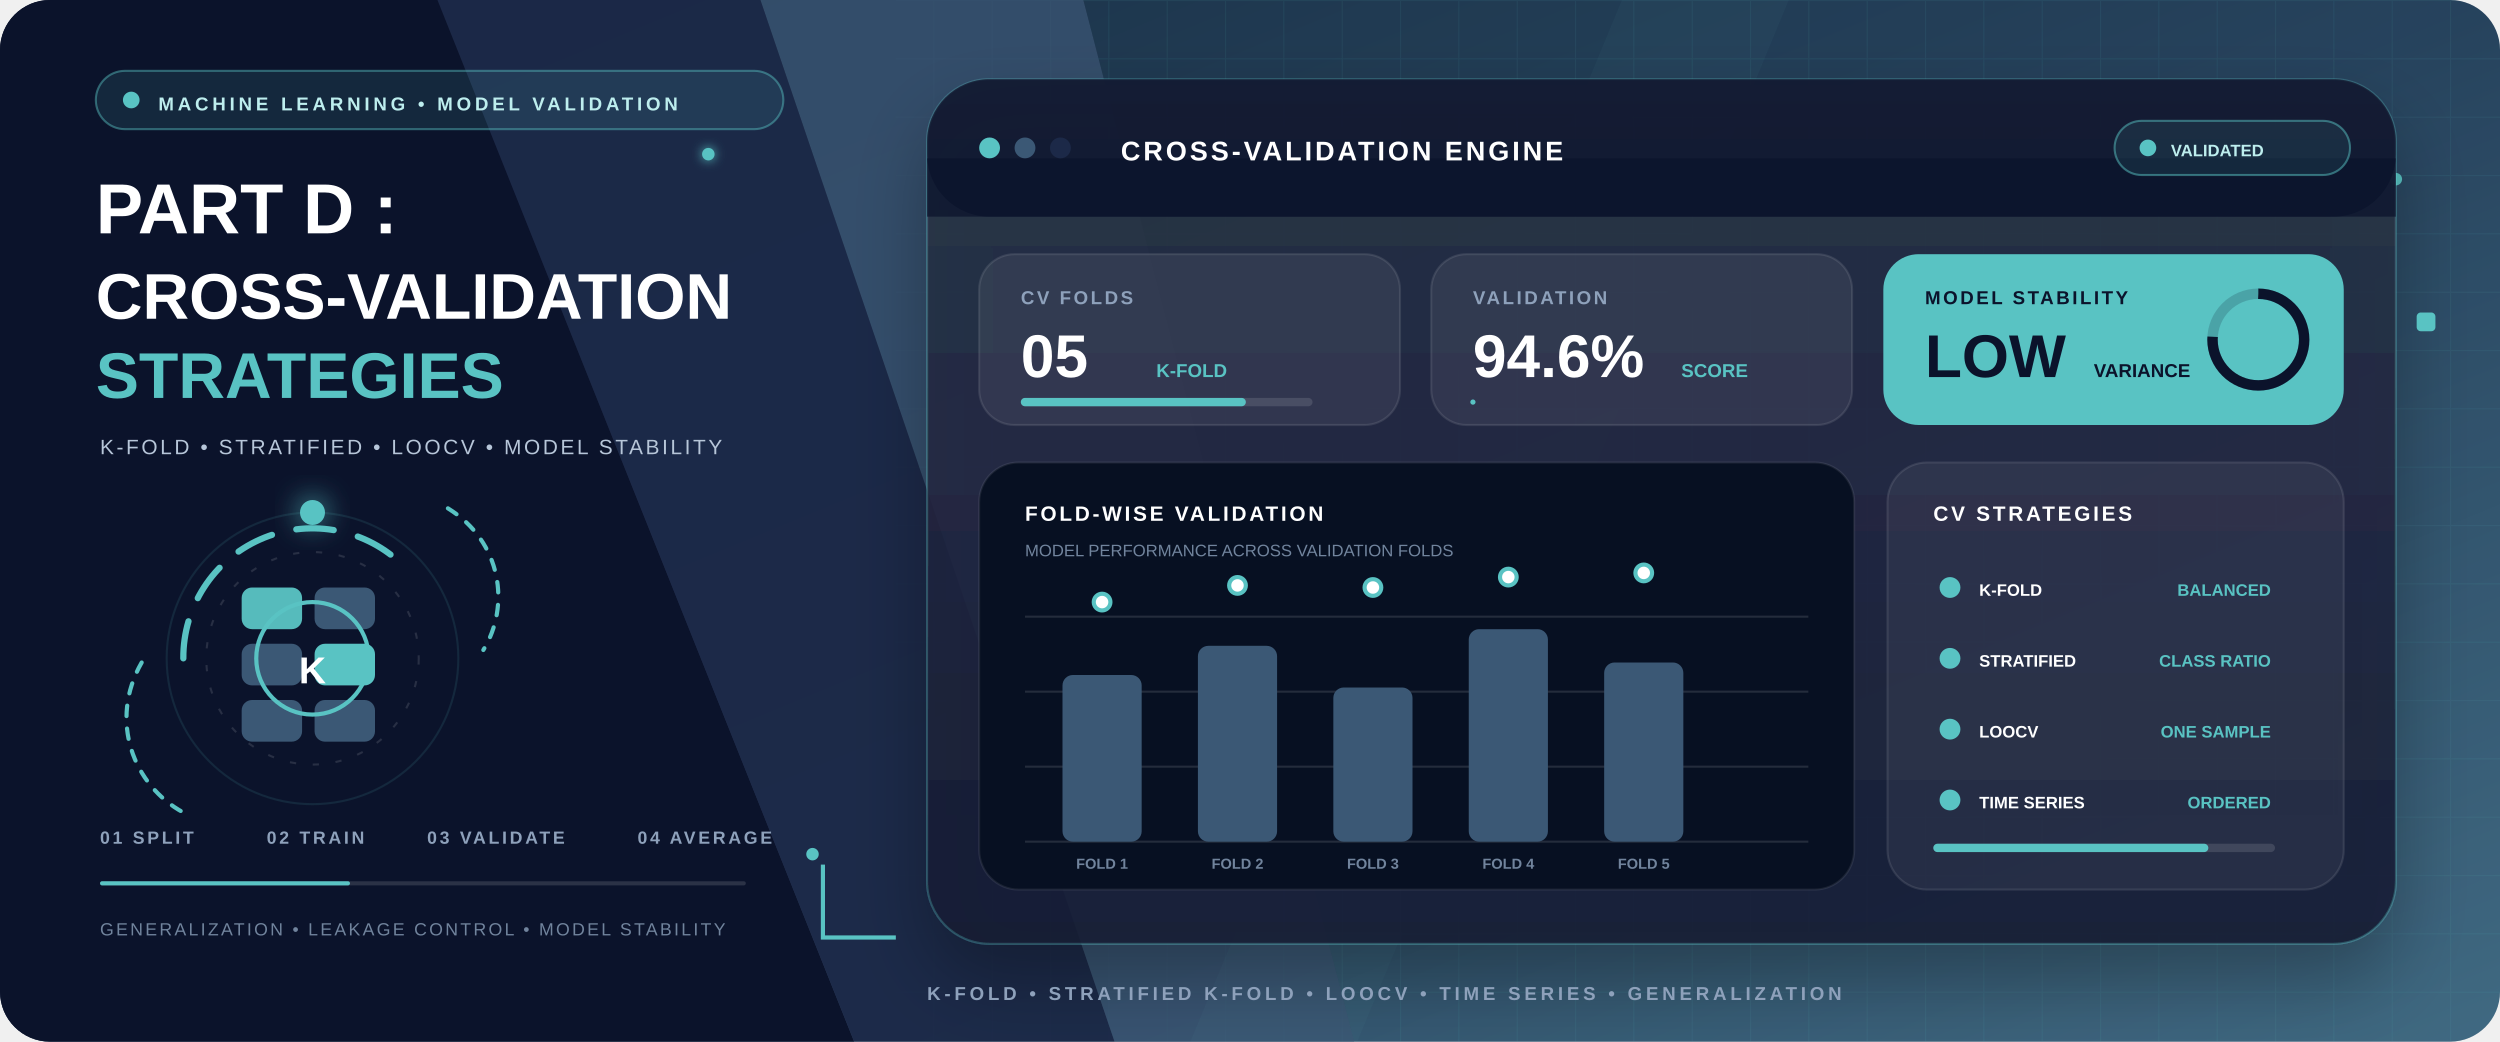
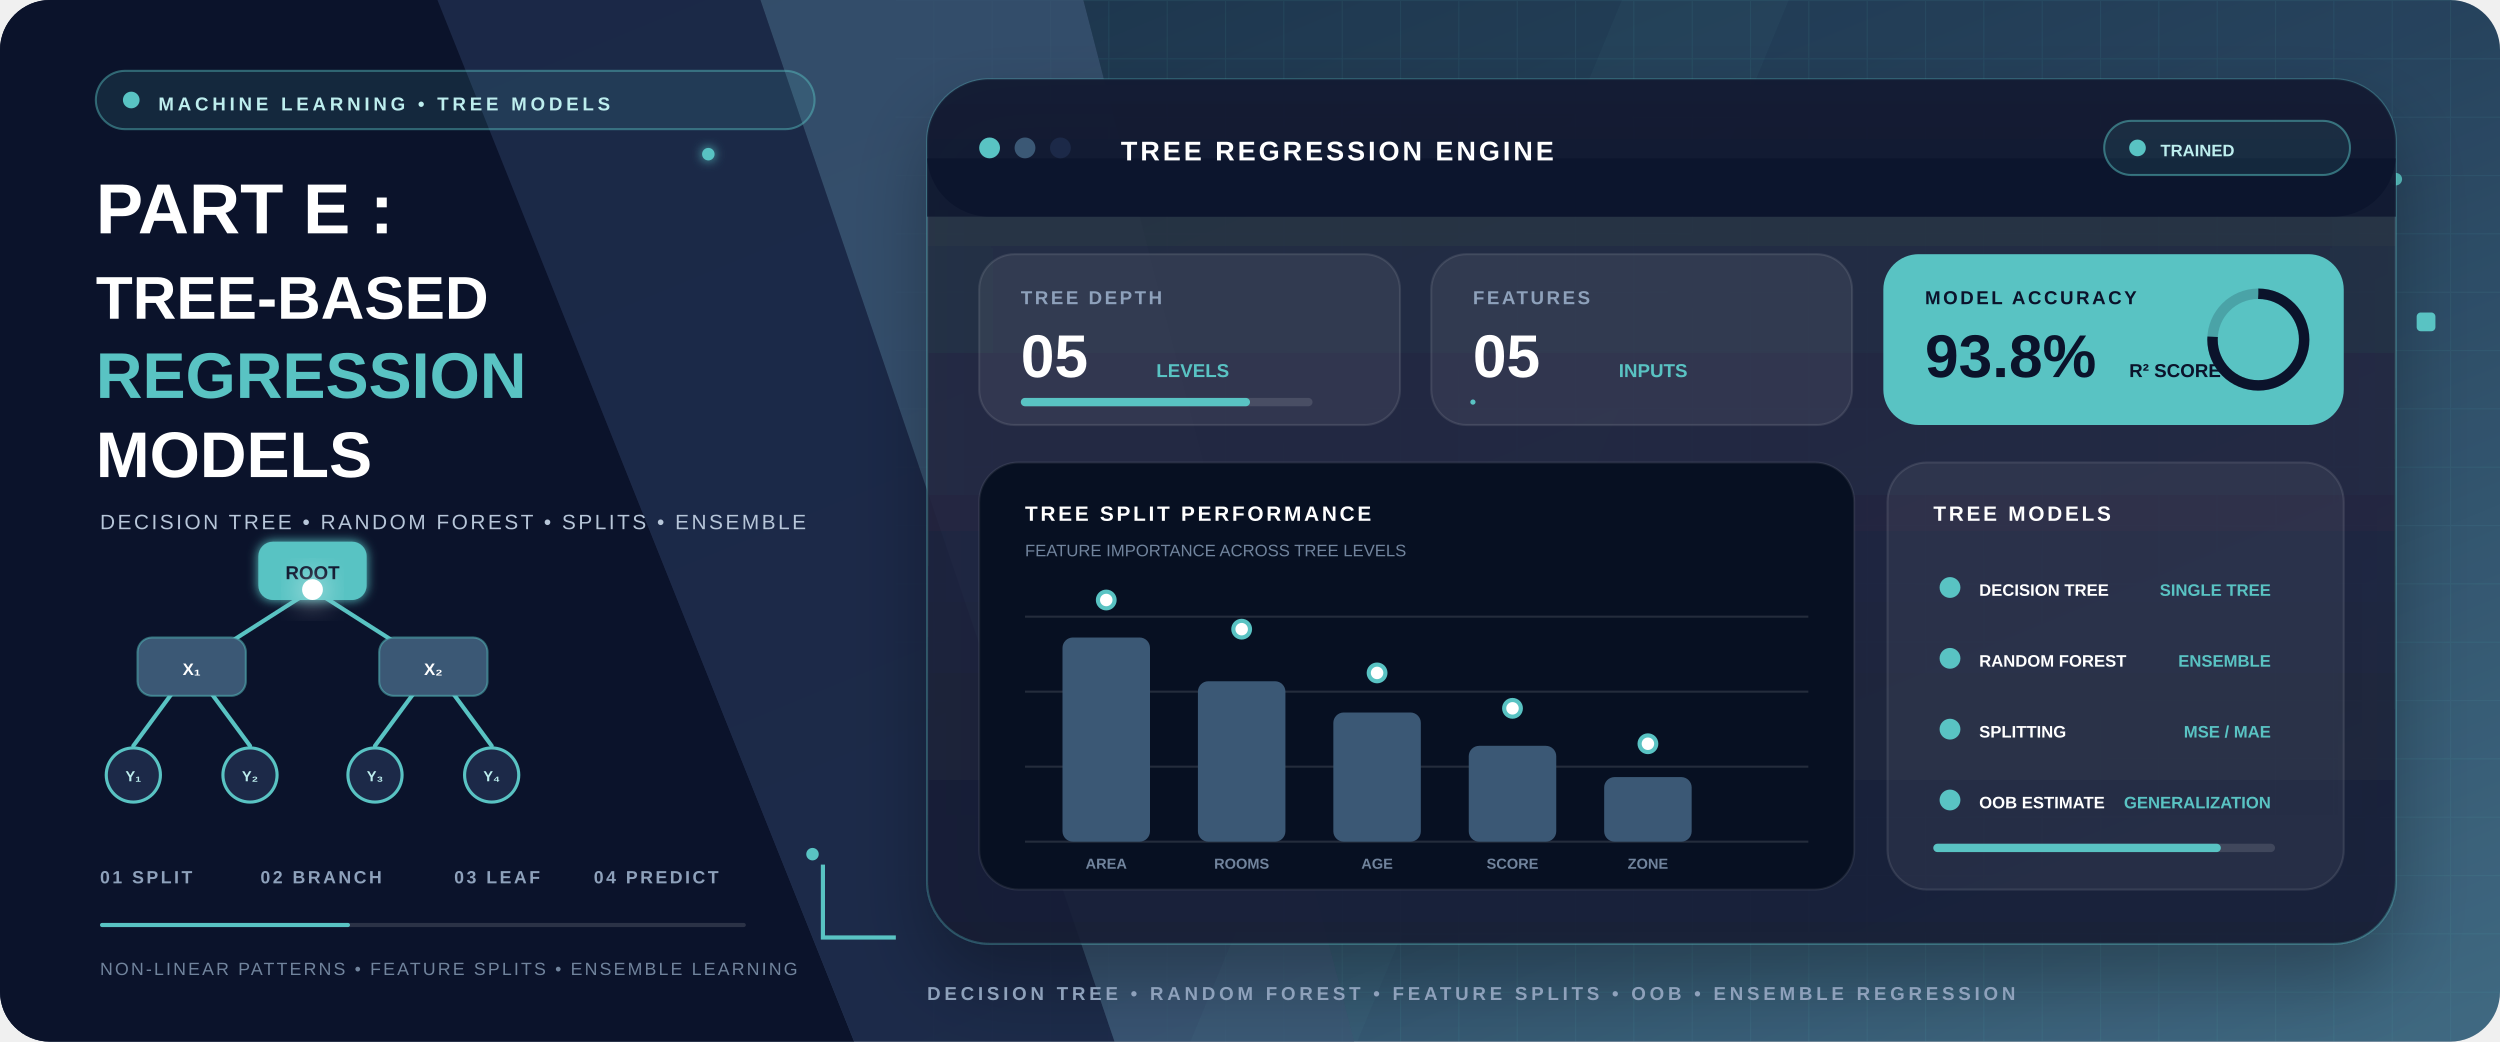
<svg xmlns="http://www.w3.org/2000/svg" width="1200" height="500" viewBox="0 0 1200 500">
  <defs>
    <linearGradient id="bg" x1="0" y1="0" x2="1" y2="1">
      <stop offset="0%" stop-color="#0B132B" />
      <stop offset="48%" stop-color="#1C2948" />
      <stop offset="100%" stop-color="#3B5875" />
    </linearGradient>
    <linearGradient id="cyan" x1="0" y1="0" x2="1" y2="1">
      <stop offset="0%" stop-color="#59C3C3" />
      <stop offset="100%" stop-color="#3B9FA6" />
    </linearGradient>
    <linearGradient id="glass" x1="0" y1="0" x2="0" y2="1">
      <stop offset="0%" stop-color="#FFFFFF" stop-opacity=".13" />
      <stop offset="100%" stop-color="#FFFFFF" stop-opacity=".035" />
    </linearGradient>
    <pattern id="grid" width="28" height="28" patternUnits="userSpaceOnUse">
      <path d="M28 0H0V28" fill="none" stroke="#59C3C3" stroke-opacity=".08" />
    </pattern>
    <filter id="shadow" x="-30%" y="-30%" width="160%" height="180%">
      <feDropShadow dx="0" dy="18" stdDeviation="18" flood-color="#000" flood-opacity=".32" />
    </filter>
    <filter id="glow" x="-100%" y="-100%" width="300%" height="300%">
      <feGaussianBlur stdDeviation="7" result="blur" />
      <feMerge>
        <feMergeNode in="blur" />
        <feMergeNode in="SourceGraphic" />
      </feMerge>
    </filter>
    <filter id="softGlow" x="-100%" y="-100%" width="300%" height="300%">
      <feGaussianBlur stdDeviation="2.5" result="blur" />
      <feMerge>
        <feMergeNode in="blur" />
        <feMergeNode in="SourceGraphic" />
      </feMerge>
    </filter>
    <clipPath id="clip">
      <rect width="1200" height="500" rx="24" />
    </clipPath>
  </defs>
  <g clip-path="url(#clip)">
    <rect width="1200" height="500" fill="url(#bg)" />
    <rect x="430" y="0" width="770" height="500" fill="url(#grid)" />
    <path d="M0 0          H210          L410 500          H0Z" fill="#0B132B" />
    <path d="M210 0          H365          L535 500          H410Z" fill="#1C2948" opacity=".94" />
    <path d="M365 0          H520          L650 500          H535Z" fill="#3B5875" opacity=".82" />
    <path d="M520 0          H1200          V500          H650Z" fill="#59C3C3" opacity=".16" />
    <path d="M820 -100          L900 -100          L610 600          L530 600Z" fill="#59C3C3" opacity=".045">
      <animateTransform attributeName="transform" type="translate" values="-260 0;520 0;-260 0" dur="14s" repeatCount="indefinite" />
    </path>
    <g font-family="Arial, sans-serif">
-       <rect x="46" y="34" width="330" height="28" rx="14" fill="#59C3C3" fill-opacity=".12" stroke="#59C3C3" stroke-opacity=".45" />
+       <rect x="46" y="34" width="345" height="28" rx="14" fill="#59C3C3" fill-opacity=".12" stroke="#59C3C3" stroke-opacity=".45" />
      <circle cx="63" cy="48" r="4" fill="#59C3C3">
        <animate attributeName="r" values="3;4.5;3" dur="4s" repeatCount="indefinite" />
      </circle>
      <text x="76" y="53" font-size="9" font-weight="800" letter-spacing="1.8" fill="#BDEEEE">
-   MACHINE LEARNING • MODEL VALIDATION
+   MACHINE LEARNING • TREE MODELS
</text>
      <text x="46" y="112" font-size="34" font-weight="900" fill="#FFFFFF">
-   PART D :
- </text>
-       <text x="46" y="153" font-size="31" font-weight="900" fill="#FFFFFF">
-   CROSS-VALIDATION
+   PART E :
+ </text>
+       <text x="46" y="153" font-size="29" font-weight="900" fill="#FFFFFF">
+   TREE-BASED
</text>
      <text x="46" y="191" font-size="31" font-weight="900" fill="#59C3C3">
-   STRATEGIES
- </text>
-       <text x="48" y="218" font-size="10" letter-spacing="1.25" fill="#B7C6D9">
-   K-FOLD • STRATIFIED • LOOCV • MODEL STABILITY
- </text>
-     </g>
-     <g transform="translate(150 316)">
-       <circle r="70" fill="none" stroke="#59C3C3" stroke-opacity=".12" />
-       <circle r="51" fill="none" stroke="#FFFFFF" stroke-opacity=".12" stroke-dasharray="3 8" />
-       <path d="M-62 0            A62 62 0 0 1 42-46" fill="none" stroke="#59C3C3" stroke-width="3" stroke-linecap="round" stroke-dasharray="18 12">
-         <animateTransform attributeName="transform" type="rotate" from="0" to="360" dur="8s" repeatCount="indefinite" />
-       </path>
-       <g transform="translate(-34 -34)">
-         <rect x="0" y="0" width="29" height="20" rx="5" fill="#59C3C3" opacity=".95" />
-         <rect x="35" y="0" width="29" height="20" rx="5" fill="#3B5875" />
-         <rect x="0" y="27" width="29" height="20" rx="5" fill="#3B5875" />
-         <rect x="35" y="27" width="29" height="20" rx="5" fill="#59C3C3" />
-         <rect x="0" y="54" width="29" height="20" rx="5" fill="#3B5875" />
-         <rect x="35" y="54" width="29" height="20" rx="5" fill="#3B5875" />
+   REGRESSION
+ </text>
+       <text x="46" y="229" font-size="31" font-weight="900" fill="#FFFFFF">
+   MODELS
+ </text>
+       <text x="48" y="254" font-size="10" letter-spacing="1.2" fill="#B7C6D9">
+   DECISION TREE • RANDOM FOREST • SPLITS • ENSEMBLE
+ </text>
+     </g>
+     <g transform="translate(150 338)">
+       <g fill="none" stroke="#59C3C3" stroke-width="2" stroke-linecap="round">
+         <path d="M0 -55 L-58 -18" />
+         <path d="M0 -55 L58 -18" />
+         <path d="M-58 -18 L-86 20" />
+         <path d="M-58 -18 L-30 20" />
+         <path d="M58 -18 L30 20" />
+         <path d="M58 -18 L86 20" />
      </g>
-       <path d="M-82 2            C-98 30 -86 61 -62 74" fill="none" stroke="#59C3C3" stroke-width="2" stroke-linecap="round" stroke-dasharray="5 6">
-         <animate attributeName="stroke-dashoffset" from="0" to="-22" dur="1.8s" repeatCount="indefinite" />
-       </path>
-       <path d="M65 -72            C91 -56 95 -25 82 -4" fill="none" stroke="#59C3C3" stroke-width="2" stroke-linecap="round" stroke-dasharray="5 6">
-         <animate attributeName="stroke-dashoffset" from="0" to="-22" dur="1.8s" repeatCount="indefinite" />
-       </path>
-       <text x="0" y="12" text-anchor="middle" font-family="Arial" font-size="18" font-weight="900" fill="#FFFFFF">
-     K
+       <rect x="-26" y="-78" width="52" height="28" rx="7" fill="#59C3C3" filter="url(#softGlow)" />
+       <text x="0" y="-60" text-anchor="middle" font-family="Arial" font-size="9" font-weight="900" fill="#0B132B">
+     ROOT
  </text>
-       <circle cx="0" cy="0" r="27" fill="none" stroke="#59C3C3" stroke-width="2" />
-       <circle cx="0" cy="-70" r="6" fill="#59C3C3" filter="url(#glow)">
-         <animateTransform attributeName="transform" type="rotate" from="0" to="360" dur="7s" repeatCount="indefinite" />
+       <rect x="-84" y="-32" width="52" height="28" rx="7" fill="#3B5875" stroke="#59C3C3" stroke-opacity=".5" />
+       <text x="-58" y="-14" text-anchor="middle" font-family="Arial" font-size="8" font-weight="800" fill="#FFFFFF">
+     X₁
+   </text>
+       <rect x="32" y="-32" width="52" height="28" rx="7" fill="#3B5875" stroke="#59C3C3" stroke-opacity=".5" />
+       <text x="58" y="-14" text-anchor="middle" font-family="Arial" font-size="8" font-weight="800" fill="#FFFFFF">
+     X₂
+   </text>
+       <g fill="#1C2948" stroke="#59C3C3" stroke-width="1.5">
+         <circle cx="-86" cy="34" r="13" />
+         <circle cx="-30" cy="34" r="13" />
+         <circle cx="30" cy="34" r="13" />
+         <circle cx="86" cy="34" r="13" />
+       </g>
+       <g font-family="Arial" font-size="7" font-weight="800" fill="#BDEEEE" text-anchor="middle">
+         <text x="-86" y="37">Y₁</text>
+         <text x="-30" y="37">Y₂</text>
+         <text x="30" y="37">Y₃</text>
+         <text x="86" y="37">Y₄</text>
+       </g>
+       <circle cx="0" cy="-55" r="5" fill="#FFFFFF" filter="url(#glow)">
+         <animateMotion path="M0 0 L-58 37 L-86 92" dur="3s" repeatCount="indefinite" />
      </circle>
    </g>
    <g font-family="Arial, sans-serif">
-       <text x="48" y="405" font-size="8.5" font-weight="800" letter-spacing="1.3" fill="#8EA1BB">
+       <text x="48" y="424" font-size="8.5" font-weight="800" letter-spacing="1.2" fill="#8EA1BB">
  01 SPLIT
</text>
-       <text x="128" y="405" font-size="8.5" font-weight="800" letter-spacing="1.3" fill="#8EA1BB">
-   02 TRAIN
- </text>
-       <text x="205" y="405" font-size="8.5" font-weight="800" letter-spacing="1.3" fill="#8EA1BB">
-   03 VALIDATE
- </text>
-       <text x="306" y="405" font-size="8.5" font-weight="800" letter-spacing="1.3" fill="#8EA1BB">
-   04 AVERAGE
- </text>
-       <rect x="48" y="423" width="310" height="2" rx="1" fill="#FFFFFF" opacity=".13" />
-       <rect x="48" y="423" width="120" height="2" rx="1" fill="#59C3C3">
+       <text x="125" y="424" font-size="8.5" font-weight="800" letter-spacing="1.2" fill="#8EA1BB">
+   02 BRANCH
+ </text>
+       <text x="218" y="424" font-size="8.5" font-weight="800" letter-spacing="1.2" fill="#8EA1BB">
+   03 LEAF
+ </text>
+       <text x="285" y="424" font-size="8.5" font-weight="800" letter-spacing="1.2" fill="#8EA1BB">
+   04 PREDICT
+ </text>
+       <rect x="48" y="443" width="310" height="2" rx="1" fill="#FFFFFF" opacity=".13" />
+       <rect x="48" y="443" width="120" height="2" rx="1" fill="#59C3C3">
        <animate attributeName="width" values="40;280;120" dur="5s" repeatCount="indefinite" />
      </rect>
-       <text x="48" y="449" font-size="8.5" letter-spacing="1.1" fill="#71849D">
-   GENERALIZATION • LEAKAGE CONTROL • MODEL STABILITY
+       <text x="48" y="468" font-size="8.5" letter-spacing="1.05" fill="#71849D">
+   NON-LINEAR PATTERNS • FEATURE SPLITS • ENSEMBLE LEARNING
</text>
    </g>
    <circle cx="340" cy="74" r="3" fill="#59C3C3" filter="url(#softGlow)">
      <animate attributeName="cy" values="74;62;74" dur="5s" repeatCount="indefinite" />
    </circle>
    <circle cx="390" cy="410" r="3" fill="#59C3C3">
      <animate attributeName="r" values="2;4;2" dur="4.5s" repeatCount="indefinite" />
    </circle>
    <circle cx="1150" cy="86" r="3" fill="#59C3C3">
      <animate attributeName="cx" values="1150;1138;1150" dur="5s" repeatCount="indefinite" />
    </circle>
    <g filter="url(#shadow)">
      <rect x="445" y="38" width="705" height="415" rx="30" fill="#0B132B" fill-opacity=".88" stroke="#59C3C3" stroke-opacity=".28" />
      <rect x="445" y="38" width="705" height="415" rx="30" fill="url(#glass)" />
    </g>
    <rect x="445" y="38" width="705" height="66" rx="30" fill="#0B132B" fill-opacity=".72" />
    <rect x="445" y="76" width="705" height="28" fill="#0B132B" fill-opacity=".72" />
    <circle cx="475" cy="71" r="5" fill="#59C3C3" />
    <circle cx="492" cy="71" r="5" fill="#3B5875" />
    <circle cx="509" cy="71" r="5" fill="#1C2948" />
    <text x="538" y="77" font-family="Arial" font-size="13" font-weight="800" letter-spacing="1.4" fill="#FFFFFF">
-   CROSS-VALIDATION ENGINE
- </text>
-     <rect x="1015" y="58" width="113" height="26" rx="13" fill="#59C3C3" fill-opacity=".11" stroke="#59C3C3" stroke-opacity=".5" />
-     <circle cx="1031" cy="71" r="4" fill="#59C3C3">
+   TREE REGRESSION ENGINE
+ </text>
+     <rect x="1010" y="58" width="118" height="26" rx="13" fill="#59C3C3" fill-opacity=".11" stroke="#59C3C3" stroke-opacity=".5" />
+     <circle cx="1026" cy="71" r="4" fill="#59C3C3">
      <animate attributeName="opacity" values=".45;1;.45" dur="3s" repeatCount="indefinite" />
    </circle>
-     <text x="1042" y="75" font-family="Arial" font-size="8" font-weight="800" fill="#BDEEEE">
-   VALIDATED
+     <text x="1037" y="75" font-family="Arial" font-size="8" font-weight="800" fill="#BDEEEE">
+   TRAINED
</text>
    <g font-family="Arial, sans-serif">
      <rect x="470" y="122" width="202" height="82" rx="17" fill="#FFFFFF" fill-opacity=".07" stroke="#FFFFFF" stroke-opacity=".10" />
      <text x="490" y="146" font-size="9" font-weight="800" letter-spacing="1.2" fill="#8EA1BB">
-   CV FOLDS
+   TREE DEPTH
</text>
      <text x="490" y="181" font-size="29" font-weight="900" fill="#FFFFFF">
  05
</text>
      <text x="555" y="181" font-size="9" font-weight="800" fill="#59C3C3">
-   K-FOLD
+   LEVELS
</text>
      <rect x="490" y="191" width="140" height="4" rx="2" fill="#FFFFFF" opacity=".12" />
-       <rect x="490" y="191" width="108" height="4" rx="2" fill="#59C3C3">
-         <animate attributeName="width" values="45;125;108" dur="5s" repeatCount="indefinite" />
+       <rect x="490" y="191" width="110" height="4" rx="2" fill="#59C3C3">
+         <animate attributeName="width" values="45;125;110" dur="5s" repeatCount="indefinite" />
      </rect>
      <rect x="687" y="122" width="202" height="82" rx="17" fill="#FFFFFF" fill-opacity=".07" stroke="#FFFFFF" stroke-opacity=".10" />
      <text x="707" y="146" font-size="9" font-weight="800" letter-spacing="1.2" fill="#8EA1BB">
-   VALIDATION
+   FEATURES
</text>
      <text x="707" y="181" font-size="29" font-weight="900" fill="#FFFFFF">
-   94.6%
- </text>
-       <text x="807" y="181" font-size="9" font-weight="800" fill="#59C3C3">
-   SCORE
- </text>
-       <path d="M707 193          C730 177 750 193 773 180          C797 166 820 188 850 166" fill="none" stroke="#59C3C3" stroke-width="2.5" stroke-linecap="round" stroke-dasharray="0 170">
-         <animate attributeName="stroke-dasharray" values="0 170;170 0" dur="6s" repeatCount="indefinite" />
+   05
+ </text>
+       <text x="777" y="181" font-size="9" font-weight="800" fill="#59C3C3">
+   INPUTS
+ </text>
+       <path d="M707 193          L735 181          L765 188          L797 168          L830 178          L852 163" fill="none" stroke="#59C3C3" stroke-width="2.5" stroke-linecap="round" stroke-linejoin="round" stroke-dasharray="0 180">
+         <animate attributeName="stroke-dasharray" values="0 180;180 0" dur="6s" repeatCount="indefinite" />
      </path>
      <rect x="904" y="122" width="221" height="82" rx="17" fill="#59C3C3" />
      <text x="924" y="146" font-size="9" font-weight="800" letter-spacing="1.2" fill="#0B132B">
-   MODEL STABILITY
+   MODEL ACCURACY
</text>
      <text x="924" y="181" font-size="29" font-weight="900" fill="#0B132B">
-   LOW
- </text>
-       <text x="1005" y="181" font-size="9" font-weight="800" fill="#0B132B">
-   VARIANCE
+   93.8%
+ </text>
+       <text x="1022" y="181" font-size="9" font-weight="800" fill="#0B132B">
+   R² SCORE
</text>
      <circle cx="1084" cy="163" r="22" fill="none" stroke="#0B132B" stroke-opacity=".18" stroke-width="5" />
      <circle cx="1084" cy="163" r="22" fill="none" stroke="#0B132B" stroke-width="5" stroke-dasharray="105 138" transform="rotate(-90 1084 163)">
-         <animate attributeName="stroke-dasharray" values="35 138;108 138;82 138" dur="5s" repeatCount="indefinite" />
+         <animate attributeName="stroke-dasharray" values="30 138;106 138;82 138" dur="5s" repeatCount="indefinite" />
      </circle>
    </g>
    <rect x="470" y="222" width="420" height="205" rx="19" fill="#071022" stroke="#FFFFFF" stroke-opacity=".08" />
    <text x="492" y="250" font-family="Arial" font-size="10" font-weight="800" letter-spacing="1.3" fill="#FFFFFF">
-   FOLD-WISE VALIDATION
+   TREE SPLIT PERFORMANCE
</text>
    <text x="492" y="267" font-family="Arial" font-size="8" fill="#71849D">
-   MODEL PERFORMANCE ACROSS VALIDATION FOLDS
+   FEATURE IMPORTANCE ACROSS TREE LEVELS
</text>
    <g opacity=".12" stroke="#FFFFFF">
      <line x1="492" y1="296" x2="868" y2="296" />
      <line x1="492" y1="332" x2="868" y2="332" />
      <line x1="492" y1="368" x2="868" y2="368" />
      <line x1="492" y1="404" x2="868" y2="404" />
    </g>
    <g fill="#3B5875">
-       <rect x="510" y="324" width="38" height="80" rx="5">
-         <animate attributeName="height" values="55;80;68;80" dur="4s" repeatCount="indefinite" />
-       </rect>
-       <rect x="575" y="310" width="38" height="94" rx="5">
-         <animate attributeName="height" values="75;94;82;94" dur="4.5s" repeatCount="indefinite" />
-       </rect>
-       <rect x="640" y="330" width="38" height="74" rx="5">
-         <animate attributeName="height" values="52;74;64;74" dur="4.2s" repeatCount="indefinite" />
-       </rect>
-       <rect x="705" y="302" width="38" height="102" rx="5">
-         <animate attributeName="height" values="65;102;88;102" dur="4.7s" repeatCount="indefinite" />
-       </rect>
-       <rect x="770" y="318" width="38" height="86" rx="5">
-         <animate attributeName="height" values="60;86;74;86" dur="4.4s" repeatCount="indefinite" />
-       </rect>
-     </g>
-     <path d="M529 289          C580 279 625 292 659 282          C700 270 735 286 789 275" fill="none" stroke="#59C3C3" stroke-width="3.5" stroke-linecap="round" stroke-dasharray="0 400">
+       <rect x="510" y="306" width="42" height="98" rx="5">
+         <animate attributeName="height" values="60;98;82;98" dur="4s" repeatCount="indefinite" />
+       </rect>
+       <rect x="575" y="327" width="42" height="77" rx="5">
+         <animate attributeName="height" values="50;77;65;77" dur="4.5s" repeatCount="indefinite" />
+       </rect>
+       <rect x="640" y="342" width="42" height="62" rx="5">
+         <animate attributeName="height" values="42;62;54;62" dur="4.2s" repeatCount="indefinite" />
+       </rect>
+       <rect x="705" y="358" width="42" height="46" rx="5">
+         <animate attributeName="height" values="32;46;39;46" dur="4.7s" repeatCount="indefinite" />
+       </rect>
+       <rect x="770" y="373" width="42" height="31" rx="5">
+         <animate attributeName="height" values="22;31;27;31" dur="4.4s" repeatCount="indefinite" />
+       </rect>
+     </g>
+     <path d="M531 288          C580 300 620 312 661 323          C700 334 746 347 791 357" fill="none" stroke="#59C3C3" stroke-width="3.5" stroke-linecap="round" stroke-dasharray="0 400">
      <animate attributeName="stroke-dasharray" values="0 400;400 0" dur="6s" repeatCount="indefinite" />
    </path>
    <g fill="#FFFFFF" stroke="#59C3C3" stroke-width="2">
-       <circle cx="529" cy="289" r="4" />
-       <circle cx="594" cy="281" r="4" />
-       <circle cx="659" cy="282" r="4" />
-       <circle cx="724" cy="277" r="4" />
-       <circle cx="789" cy="275" r="4" />
+       <circle cx="531" cy="288" r="4" />
+       <circle cx="596" cy="302" r="4" />
+       <circle cx="661" cy="323" r="4" />
+       <circle cx="726" cy="340" r="4" />
+       <circle cx="791" cy="357" r="4" />
    </g>
    <g font-family="Arial" font-size="7" font-weight="700" fill="#71849D" text-anchor="middle">
-       <text x="529" y="417">FOLD 1</text>
-       <text x="594" y="417">FOLD 2</text>
-       <text x="659" y="417">FOLD 3</text>
-       <text x="724" y="417">FOLD 4</text>
-       <text x="789" y="417">FOLD 5</text>
+       <text x="531" y="417">AREA</text>
+       <text x="596" y="417">ROOMS</text>
+       <text x="661" y="417">AGE</text>
+       <text x="726" y="417">SCORE</text>
+       <text x="791" y="417">ZONE</text>
    </g>
    <rect x="906" y="222" width="219" height="205" rx="19" fill="#FFFFFF" fill-opacity=".055" stroke="#FFFFFF" stroke-opacity=".10" />
    <text x="928" y="250" font-family="Arial" font-size="10" font-weight="800" letter-spacing="1.3" fill="#FFFFFF">
-   CV STRATEGIES
+   TREE MODELS
</text>
    <g font-family="Arial">
      <circle cx="936" cy="282" r="5" fill="#59C3C3" />
      <text x="950" y="286" font-size="8" font-weight="700" fill="#FFFFFF">
-   K-FOLD
+   DECISION TREE
</text>
      <text x="1090" y="286" text-anchor="end" font-size="8" font-weight="800" fill="#59C3C3">
-   BALANCED
+   SINGLE TREE
</text>
      <circle cx="936" cy="316" r="5" fill="#59C3C3" />
      <text x="950" y="320" font-size="8" font-weight="700" fill="#FFFFFF">
-   STRATIFIED
+   RANDOM FOREST
</text>
      <text x="1090" y="320" text-anchor="end" font-size="8" font-weight="800" fill="#59C3C3">
-   CLASS RATIO
+   ENSEMBLE
</text>
      <circle cx="936" cy="350" r="5" fill="#59C3C3" />
      <text x="950" y="354" font-size="8" font-weight="700" fill="#FFFFFF">
-   LOOCV
+   SPLITTING
</text>
      <text x="1090" y="354" text-anchor="end" font-size="8" font-weight="800" fill="#59C3C3">
-   ONE SAMPLE
+   MSE / MAE
</text>
      <circle cx="936" cy="384" r="5" fill="#59C3C3" />
      <text x="950" y="388" font-size="8" font-weight="700" fill="#FFFFFF">
-   TIME SERIES
+   OOB ESTIMATE
</text>
      <text x="1090" y="388" text-anchor="end" font-size="8" font-weight="800" fill="#59C3C3">
-   ORDERED
+   GENERALIZATION
</text>
    </g>
    <rect x="928" y="405" width="164" height="4" rx="2" fill="#FFFFFF" opacity=".12" />
-     <rect x="928" y="405" width="132" height="4" rx="2" fill="#59C3C3">
-       <animate attributeName="width" values="55;155;132" dur="5s" repeatCount="indefinite" />
+     <rect x="928" y="405" width="138" height="4" rx="2" fill="#59C3C3">
+       <animate attributeName="width" values="55;155;138" dur="5s" repeatCount="indefinite" />
    </rect>
    <path d="M1145 455          H1182          V418" fill="none" stroke="#59C3C3" stroke-width="2.5" stroke-dasharray="0 110">
      <animate attributeName="stroke-dasharray" values="0 110;110 0" dur="5s" repeatCount="indefinite" />
    </path>
    <path d="M430 450          H395          V415" fill="none" stroke="#59C3C3" stroke-width="2" />
    <text x="445" y="480" font-family="Arial" font-size="9" font-weight="700" letter-spacing="1.8" fill="#8EA1BB">
-   K-FOLD • STRATIFIED K-FOLD • LOOCV • TIME SERIES • GENERALIZATION
+   DECISION TREE • RANDOM FOREST • FEATURE SPLITS • OOB • ENSEMBLE REGRESSION
</text>
    <rect x="1160" y="150" width="9" height="9" rx="2" fill="#59C3C3">
      <animateTransform attributeName="transform" type="rotate" from="0 1164.5 154.5" to="360 1164.5 154.5" dur="8s" repeatCount="indefinite" />
    </rect>
  </g>
</svg>
